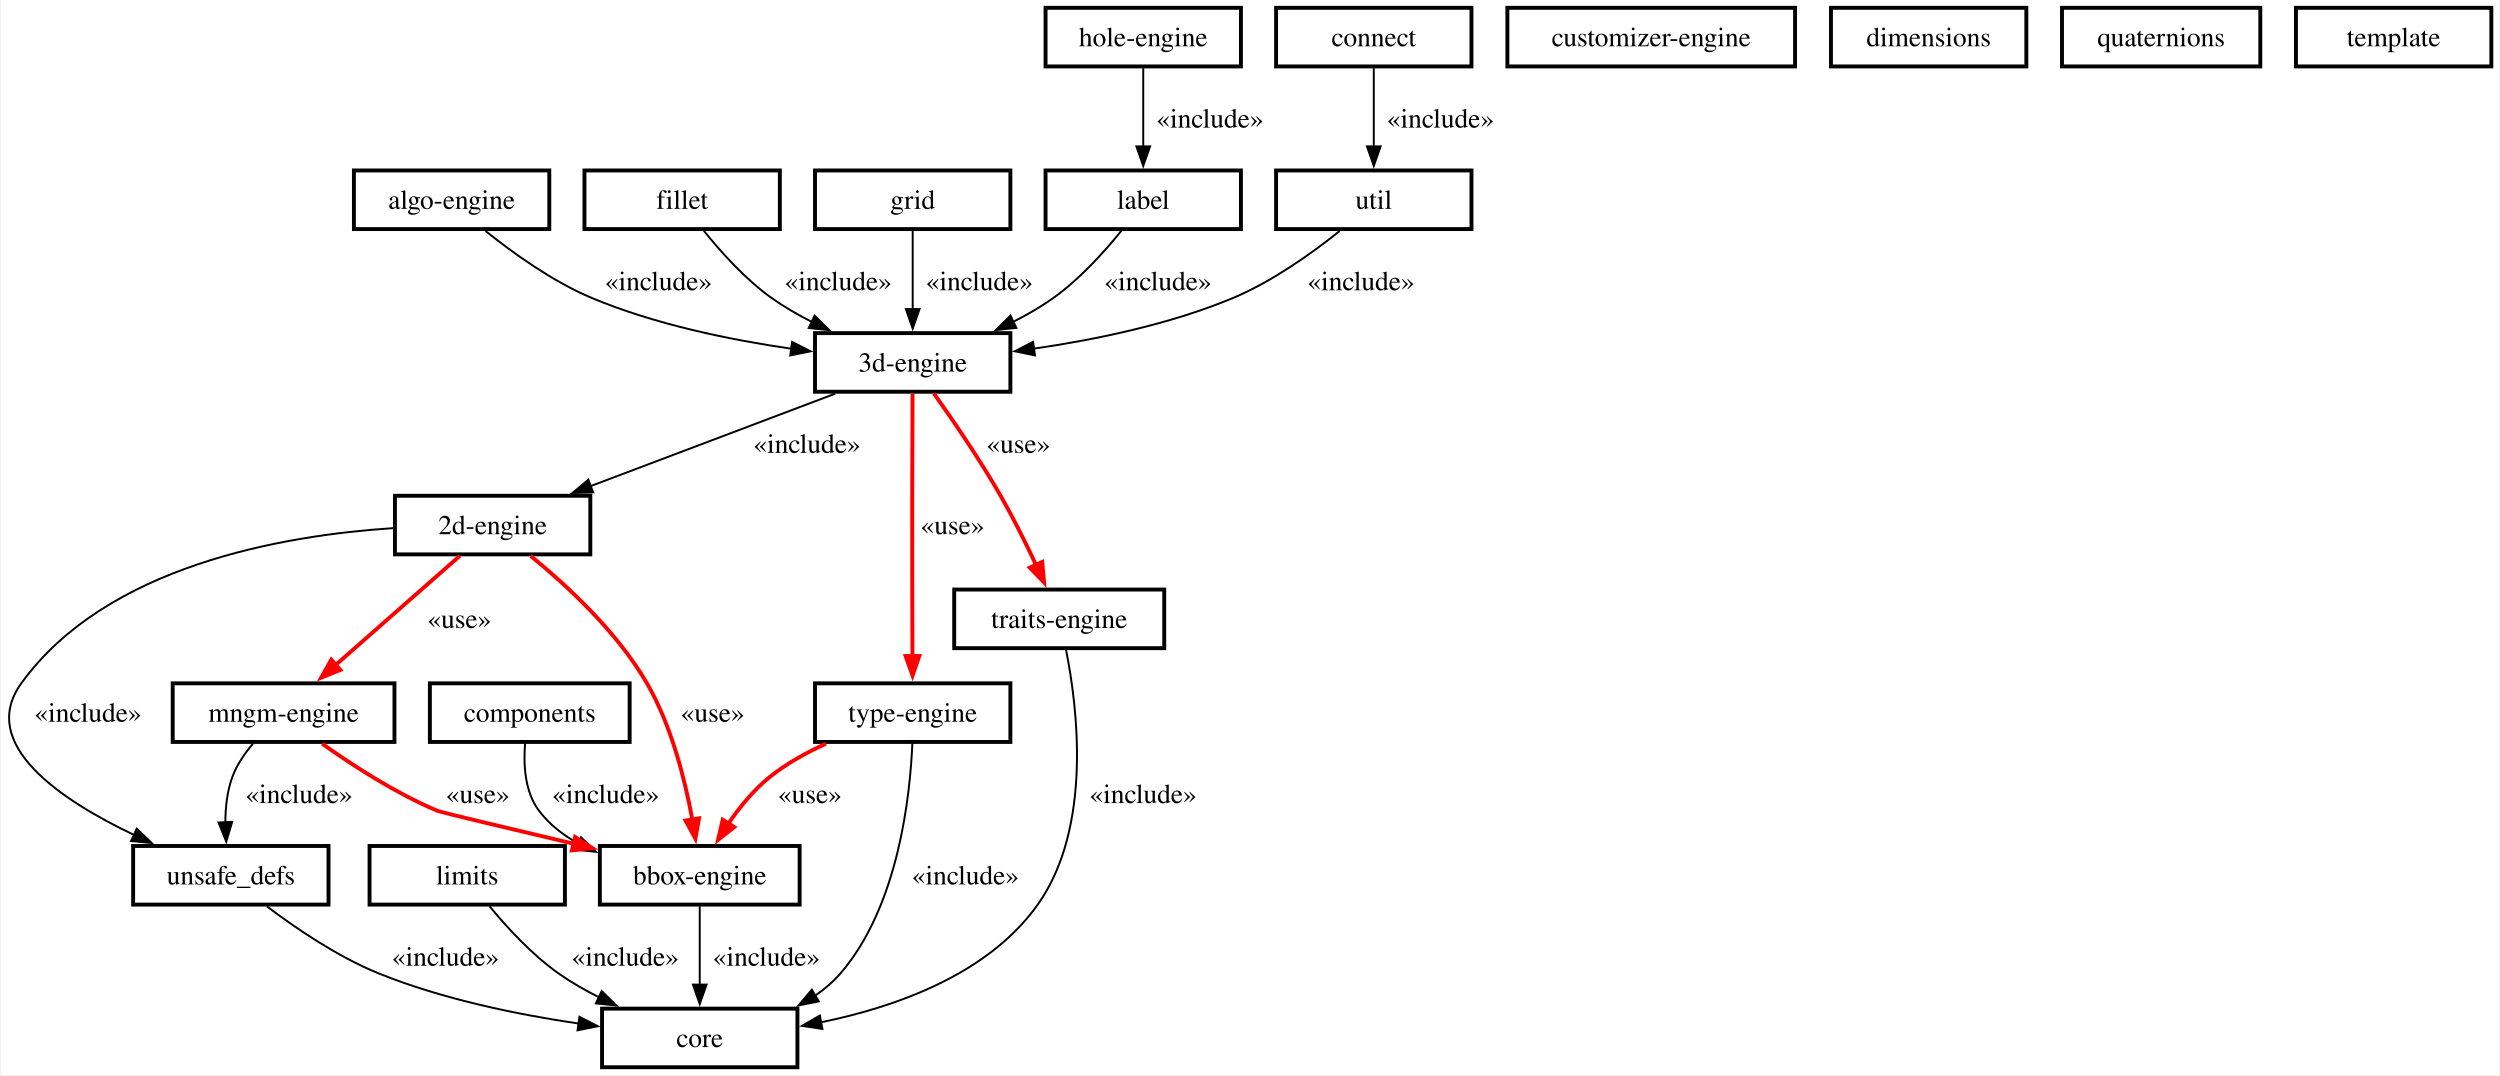
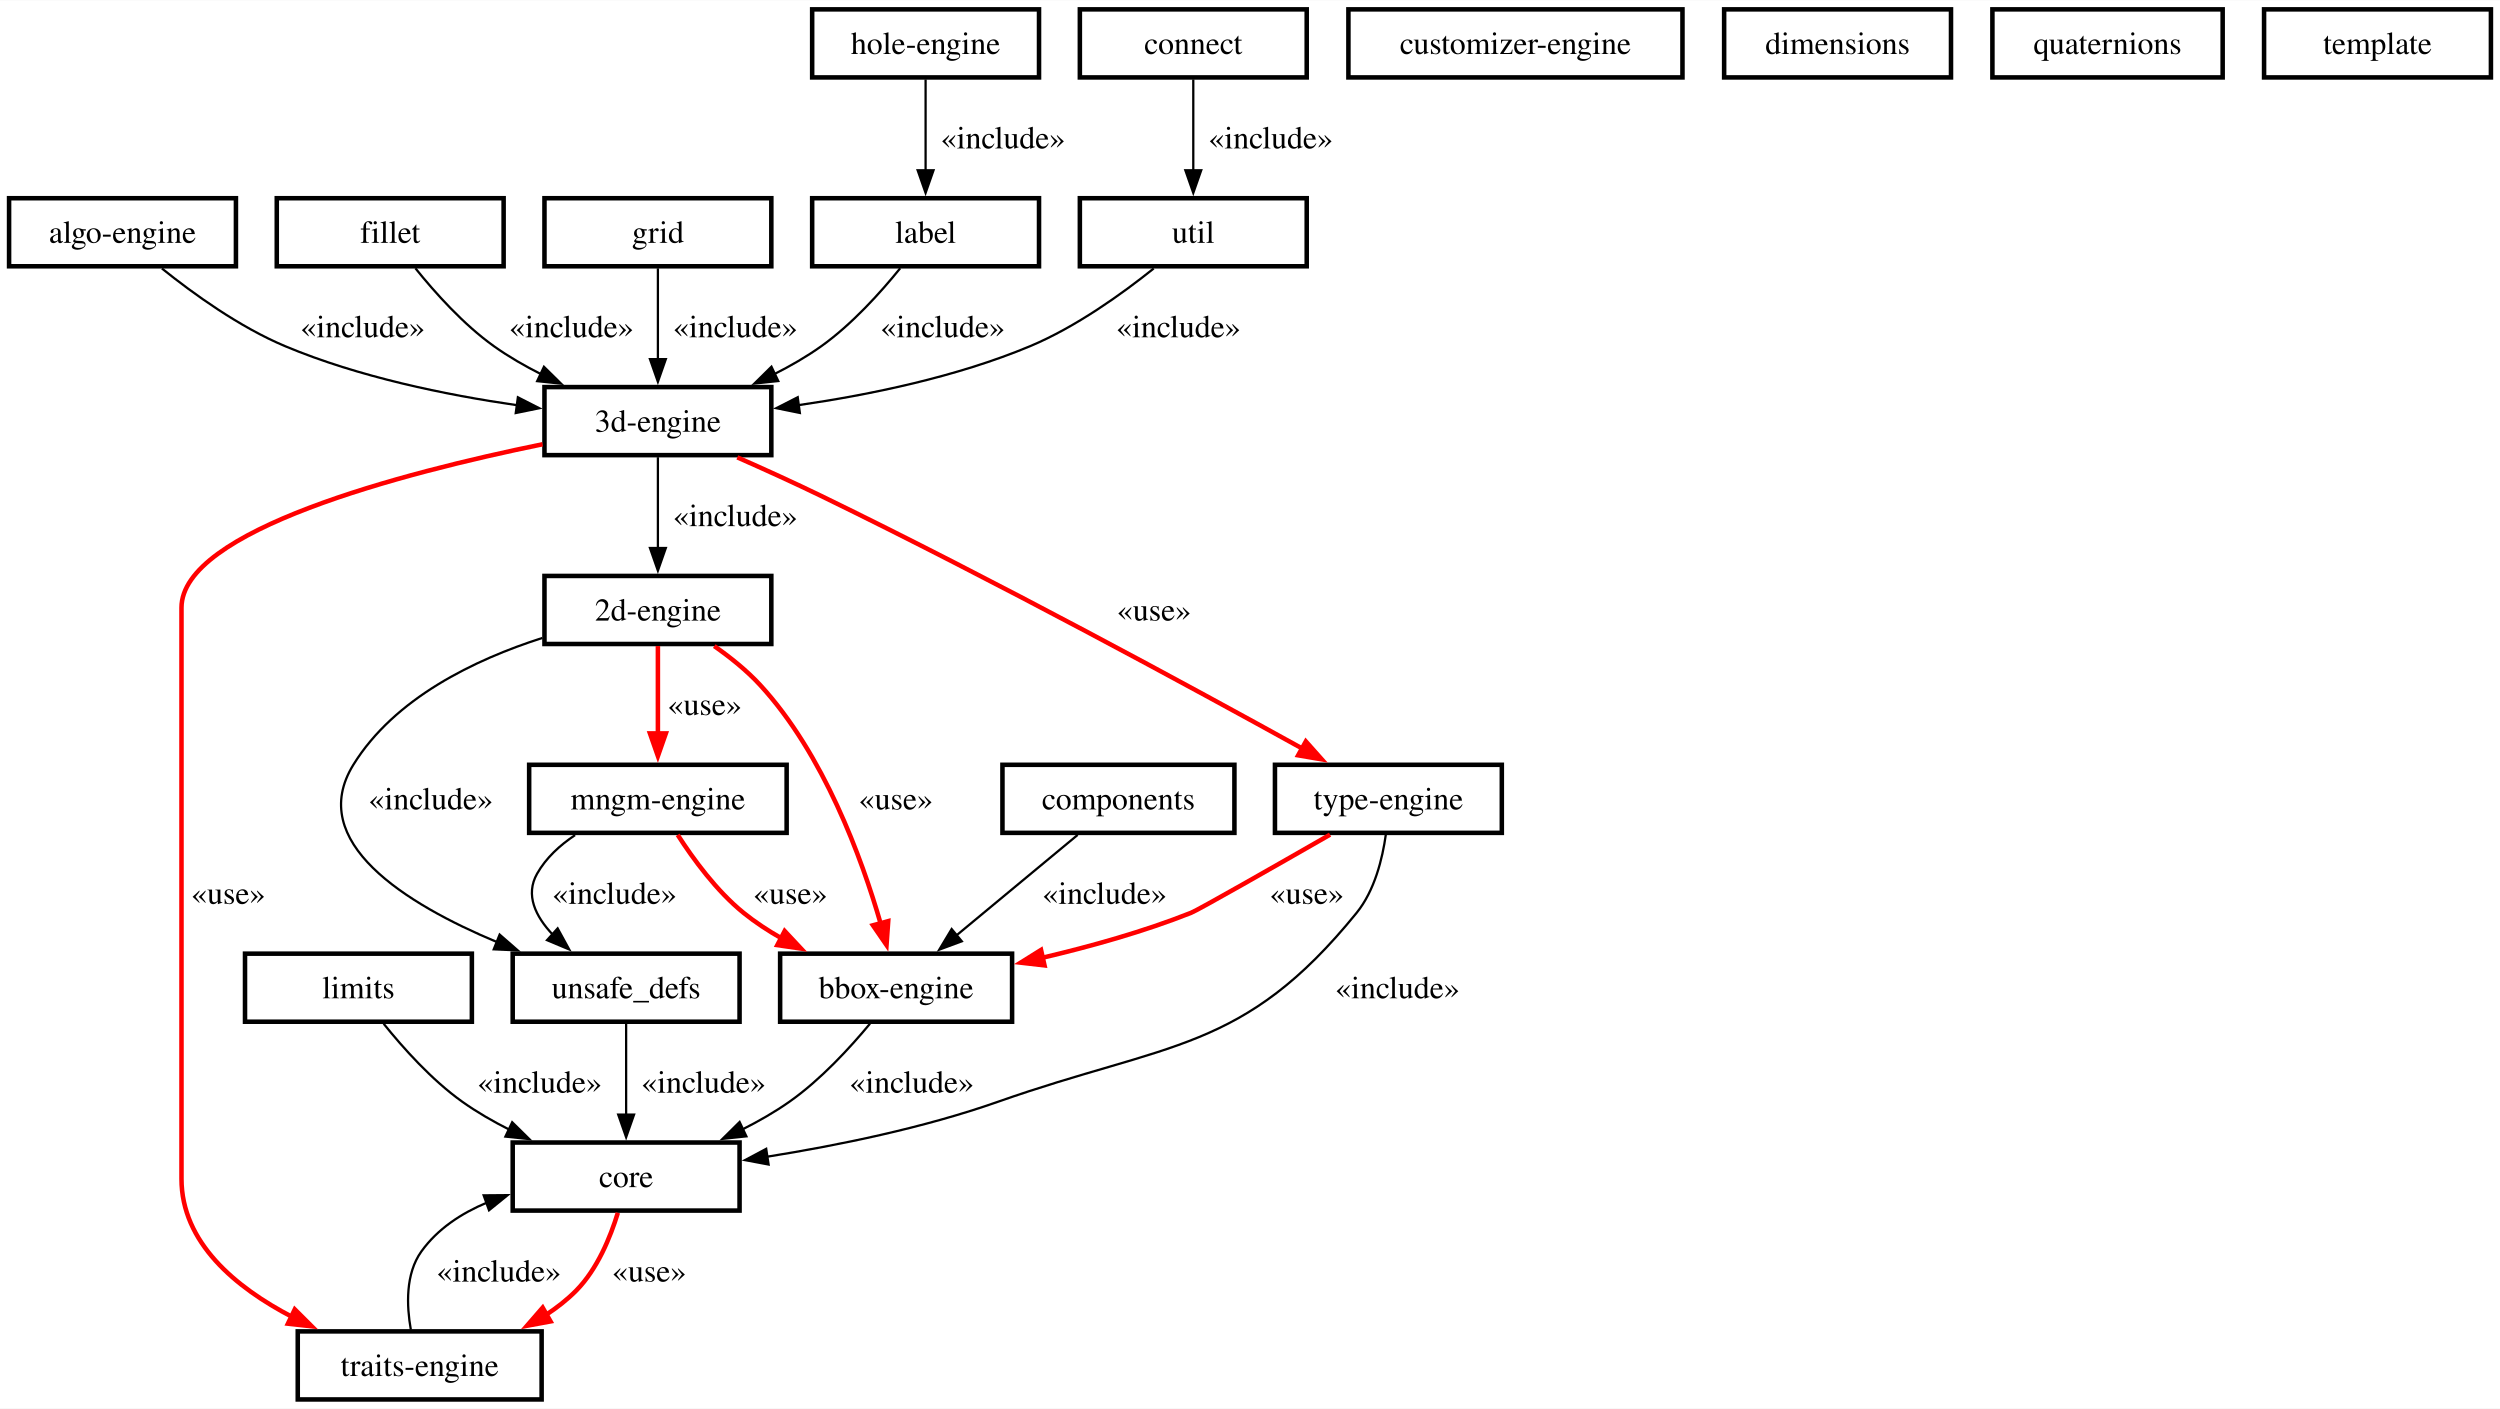
- <svg xmlns="http://www.w3.org/2000/svg" width="1279pt" height="550pt" viewBox="0.00 0.00 1278.71 550.25">
-   <g id="graph0" class="graph" transform="scale(1 1) rotate(0) translate(4 546.25)">
-     <polygon fill="white" stroke="none" points="-4,4 -4,-546.25 1274.71,-546.25 1274.71,4 -4,4" />
+ <svg xmlns="http://www.w3.org/2000/svg" width="1102pt" height="621pt" viewBox="0.00 0.00 1102.00 620.75">
+   <g id="graph0" class="graph" transform="scale(1 1) rotate(0) translate(4 616.75)">
+     <polygon fill="white" stroke="none" points="-4,4 -4,-616.75 1098,-616.75 1098,4 -4,4" />
    <g id="node1" class="node">
-       <polygon fill="white" stroke="black" stroke-width="2" points="297.71,-292.5 197.71,-292.5 197.71,-262.5 297.71,-262.5 297.71,-292.5" />
-       <text text-anchor="middle" x="247.71" y="-272.83" font-family="Times,serif" font-size="14.00">2d-engine</text>
+       <polygon fill="white" stroke="black" stroke-width="2" points="336,-363 236,-363 236,-333 336,-333 336,-363" />
+       <text text-anchor="middle" x="286" y="-343.33" font-family="Times,serif" font-size="14.00">2d-engine</text>
    </g>
    <g id="node4" class="node">
-       <polygon fill="white" stroke="black" stroke-width="2" points="404.84,-113.25 302.59,-113.25 302.59,-83.25 404.84,-83.25 404.84,-113.25" />
-       <text text-anchor="middle" x="353.71" y="-93.58" font-family="Times,serif" font-size="14.00">bbox-engine</text>
+       <polygon fill="white" stroke="black" stroke-width="2" points="442.13,-196.5 339.88,-196.5 339.88,-166.5 442.13,-166.5 442.13,-196.5" />
+       <text text-anchor="middle" x="391" y="-176.83" font-family="Times,serif" font-size="14.00">bbox-engine</text>
    </g>
    <g id="edge18" class="edge">
-       <path fill="none" stroke="red" stroke-width="2" d="M267.13,-261.76C285.12,-247.1 311.35,-223.02 326.71,-196.5 339.27,-174.82 346.22,-147.01 349.92,-126.69" />
-       <polygon fill="red" stroke="red" stroke-width="2" points="353.35,-127.41 351.49,-116.98 346.44,-126.28 353.35,-127.41" />
-       <text text-anchor="middle" x="360.31" y="-176.83" font-family="Times,serif" font-size="14.00">«use»</text>
+       <path fill="none" stroke="red" stroke-width="2" d="M310.85,-332.08C317.85,-327.18 325.15,-321.34 331,-315 359.08,-284.55 375.81,-238.73 384.2,-209.73" />
+       <polygon fill="red" stroke="red" stroke-width="2" points="387.53,-210.84 386.78,-200.27 380.78,-209 387.53,-210.84" />
+       <text text-anchor="middle" x="390.88" y="-260.08" font-family="Times,serif" font-size="14.00">«use»</text>
    </g>
    <g id="node15" class="node">
-       <polygon fill="white" stroke="black" stroke-width="2" points="197.46,-196.5 83.96,-196.5 83.96,-166.5 197.46,-166.5 197.46,-196.5" />
-       <text text-anchor="middle" x="140.71" y="-176.83" font-family="Times,serif" font-size="14.00">mngm-engine</text>
+       <polygon fill="white" stroke="black" stroke-width="2" points="342.75,-279.75 229.25,-279.75 229.25,-249.75 342.75,-249.75 342.75,-279.75" />
+       <text text-anchor="middle" x="286" y="-260.08" font-family="Times,serif" font-size="14.00">mngm-engine</text>
    </g>
    <g id="edge17" class="edge">
-       <path fill="none" stroke="red" stroke-width="2" d="M230.99,-261.81C213.98,-246.86 187.34,-223.46 167.4,-205.94" />
-       <polygon fill="red" stroke="red" stroke-width="2" points="169.76,-203.36 159.94,-199.39 165.14,-208.62 169.76,-203.36" />
-       <text text-anchor="middle" x="230.67" y="-224.83" font-family="Times,serif" font-size="14.00">«use»</text>
+       <path fill="none" stroke="red" stroke-width="2" d="M286,-332.1C286,-321.33 286,-306.47 286,-293.54" />
+       <polygon fill="red" stroke="red" stroke-width="2" points="289.5,-293.59 286,-283.59 282.5,-293.59 289.5,-293.59" />
+       <text text-anchor="middle" x="306.63" y="-301.7" font-family="Times,serif" font-size="14.00">«use»</text>
    </g>
    <g id="node20" class="node">
-       <polygon fill="white" stroke="black" stroke-width="2" points="163.71,-113.25 63.71,-113.25 63.71,-83.25 163.71,-83.25 163.71,-113.25" />
-       <text text-anchor="middle" x="113.71" y="-93.58" font-family="Times,serif" font-size="14.00">unsafe_defs</text>
+       <polygon fill="white" stroke="black" stroke-width="2" points="322,-196.5 222,-196.5 222,-166.5 322,-166.5 322,-196.5" />
+       <text text-anchor="middle" x="272" y="-176.83" font-family="Times,serif" font-size="14.00">unsafe_defs</text>
    </g>
    <g id="edge1" class="edge">
-       <path fill="none" stroke="black" d="M196.92,-275.93C139.93,-272.23 49.79,-256.52 6.46,-196.5 -16.02,-165.35 26.57,-136.73 64.55,-118.72" />
-       <polygon fill="black" stroke="black" points="65.55,-122.12 73.19,-114.78 62.64,-115.75 65.55,-122.12" />
-       <text text-anchor="middle" x="40.59" y="-176.83" font-family="Times,serif" font-size="14.00">«include»</text>
+       <path fill="none" stroke="black" d="M235.08,-335.67C205.22,-326.12 169.9,-309.14 151.75,-279.75 130.79,-245.81 174.66,-218.51 215.17,-201.57" />
+       <polygon fill="black" stroke="black" points="216.24,-204.92 224.22,-197.95 213.64,-198.42 216.24,-204.92" />
+       <text text-anchor="middle" x="185.88" y="-260.08" font-family="Times,serif" font-size="14.00">«include»</text>
    </g>
    <g id="node2" class="node">
-       <polygon fill="white" stroke="black" stroke-width="2" points="512.71,-375.75 412.71,-375.75 412.71,-345.75 512.71,-345.75 512.71,-375.75" />
-       <text text-anchor="middle" x="462.71" y="-356.08" font-family="Times,serif" font-size="14.00">3d-engine</text>
+       <polygon fill="white" stroke="black" stroke-width="2" points="336,-446.25 236,-446.25 236,-416.25 336,-416.25 336,-446.25" />
+       <text text-anchor="middle" x="286" y="-426.58" font-family="Times,serif" font-size="14.00">3d-engine</text>
    </g>
    <g id="edge2" class="edge">
-       <path fill="none" stroke="black" d="M423.03,-344.75C387.65,-331.38 335.71,-311.75 297.54,-297.33" />
-       <polygon fill="black" stroke="black" points="299.17,-294.21 288.58,-293.94 296.7,-300.75 299.17,-294.21" />
-       <text text-anchor="middle" x="408.6" y="-314.45" font-family="Times,serif" font-size="14.00">«include»</text>
+       <path fill="none" stroke="black" d="M286,-415.35C286,-404.12 286,-388.45 286,-375.15" />
+       <polygon fill="black" stroke="black" points="289.5,-375.32 286,-365.32 282.5,-375.32 289.5,-375.32" />
+       <text text-anchor="middle" x="320.13" y="-384.95" font-family="Times,serif" font-size="14.00">«include»</text>
    </g>
    <g id="node18" class="node">
-       <polygon fill="white" stroke="black" stroke-width="2" points="591.46,-244.5 483.96,-244.5 483.96,-214.5 591.46,-214.5 591.46,-244.5" />
-       <text text-anchor="middle" x="537.71" y="-224.83" font-family="Times,serif" font-size="14.00">traits-engine</text>
+       <polygon fill="white" stroke="black" stroke-width="2" points="234.75,-30 127.25,-30 127.25,0 234.75,0 234.75,-30" />
+       <text text-anchor="middle" x="181" y="-10.33" font-family="Times,serif" font-size="14.00">traits-engine</text>
    </g>
    <g id="edge19" class="edge">
-       <path fill="none" stroke="red" stroke-width="2" d="M473.52,-344.91C483.04,-331.53 497.03,-311.15 507.71,-292.5 514.23,-281.12 520.68,-268.1 525.91,-256.95" />
-       <polygon fill="red" stroke="red" stroke-width="2" points="528.99,-258.63 529.98,-248.08 522.63,-255.71 528.99,-258.63" />
-       <text text-anchor="middle" x="516.79" y="-314.45" font-family="Times,serif" font-size="14.00">«use»</text>
+       <path fill="none" stroke="red" stroke-width="2" d="M235.16,-421.05C173.01,-408.32 76,-383.01 76,-349 76,-349 76,-349 76,-97.25 76,-69.17 99.78,-49.41 124.71,-36.42" />
+       <polygon fill="red" stroke="red" stroke-width="2" points="125.94,-39.71 133.44,-32.23 122.91,-33.4 125.94,-39.71" />
+       <text text-anchor="middle" x="96.63" y="-218.45" font-family="Times,serif" font-size="14.00">«use»</text>
    </g>
    <g id="node19" class="node">
-       <polygon fill="white" stroke="black" stroke-width="2" points="512.71,-196.5 412.71,-196.5 412.71,-166.5 512.71,-166.5 512.71,-196.5" />
-       <text text-anchor="middle" x="462.71" y="-176.83" font-family="Times,serif" font-size="14.00">type-engine</text>
+       <polygon fill="white" stroke="black" stroke-width="2" points="658,-279.75 558,-279.75 558,-249.75 658,-249.75 658,-279.75" />
+       <text text-anchor="middle" x="608" y="-260.08" font-family="Times,serif" font-size="14.00">type-engine</text>
    </g>
    <g id="edge20" class="edge">
-       <path fill="none" stroke="red" stroke-width="2" d="M462.64,-344.79C462.58,-331.16 462.5,-310.48 462.46,-292.5 462.41,-264.48 462.5,-232.45 462.59,-210.21" />
-       <polygon fill="red" stroke="red" stroke-width="2" points="466.09,-210.49 462.63,-200.47 459.09,-210.46 466.09,-210.49" />
-       <text text-anchor="middle" x="483.09" y="-272.83" font-family="Times,serif" font-size="14.00">«use»</text>
+       <path fill="none" stroke="red" stroke-width="2" d="M321.01,-415.27C332.84,-410.05 346.07,-404.05 358,-398.25 434.31,-361.13 521.48,-313.77 570.09,-286.89" />
+       <polygon fill="red" stroke="red" stroke-width="2" points="571.61,-290.06 578.66,-282.15 568.22,-283.93 571.61,-290.06" />
+       <text text-anchor="middle" x="504.7" y="-343.33" font-family="Times,serif" font-size="14.00">«use»</text>
    </g>
    <g id="node3" class="node">
-       <polygon fill="white" stroke="black" stroke-width="2" points="276.71,-459 176.71,-459 176.71,-429 276.71,-429 276.71,-459" />
-       <text text-anchor="middle" x="226.71" y="-439.33" font-family="Times,serif" font-size="14.00">algo-engine</text>
+       <polygon fill="white" stroke="black" stroke-width="2" points="100,-529.5 0,-529.5 0,-499.5 100,-499.5 100,-529.5" />
+       <text text-anchor="middle" x="50" y="-509.83" font-family="Times,serif" font-size="14.00">algo-engine</text>
    </g>
    <g id="edge3" class="edge">
-       <path fill="none" stroke="black" d="M244.09,-428.03C257.92,-416.9 278.26,-402.22 298.46,-393.75 330.8,-380.19 369.15,-372.31 400.65,-367.76" />
-       <polygon fill="black" stroke="black" points="400.99,-371.25 410.43,-366.43 400.05,-364.31 400.99,-371.25" />
-       <text text-anchor="middle" x="332.59" y="-397.7" font-family="Times,serif" font-size="14.00">«include»</text>
+       <path fill="none" stroke="black" d="M67.37,-498.53C81.21,-487.4 101.55,-472.72 121.75,-464.25 154.08,-450.69 192.43,-442.81 223.94,-438.26" />
+       <polygon fill="black" stroke="black" points="224.28,-441.75 233.72,-436.93 223.34,-434.81 224.28,-441.75" />
+       <text text-anchor="middle" x="155.88" y="-468.2" font-family="Times,serif" font-size="14.00">«include»</text>
    </g>
    <g id="node7" class="node">
-       <polygon fill="white" stroke="black" stroke-width="2" points="403.71,-30 303.71,-30 303.71,0 403.71,0 403.71,-30" />
-       <text text-anchor="middle" x="353.71" y="-10.33" font-family="Times,serif" font-size="14.00">core</text>
+       <polygon fill="white" stroke="black" stroke-width="2" points="322,-113.25 222,-113.25 222,-83.25 322,-83.25 322,-113.25" />
+       <text text-anchor="middle" x="272" y="-93.58" font-family="Times,serif" font-size="14.00">core</text>
    </g>
    <g id="edge4" class="edge">
-       <path fill="none" stroke="black" d="M353.71,-82.35C353.71,-71.12 353.71,-55.45 353.71,-42.15" />
-       <polygon fill="black" stroke="black" points="357.21,-42.32 353.71,-32.32 350.21,-42.32 357.21,-42.32" />
-       <text text-anchor="middle" x="387.84" y="-51.95" font-family="Times,serif" font-size="14.00">«include»</text>
+       <path fill="none" stroke="black" d="M379.5,-165.65C370.68,-155.01 357.72,-140.91 344,-131.25 337.54,-126.7 330.33,-122.58 323.04,-118.92" />
+       <polygon fill="black" stroke="black" points="325.01,-115.98 314.48,-114.86 322.02,-122.31 325.01,-115.98" />
+       <text text-anchor="middle" x="397.89" y="-135.2" font-family="Times,serif" font-size="14.00">«include»</text>
    </g>
    <g id="node5" class="node">
-       <polygon fill="white" stroke="black" stroke-width="2" points="317.84,-196.5 215.59,-196.5 215.59,-166.5 317.84,-166.5 317.84,-196.5" />
-       <text text-anchor="middle" x="266.71" y="-176.83" font-family="Times,serif" font-size="14.00">components</text>
+       <polygon fill="white" stroke="black" stroke-width="2" points="540.13,-279.75 437.88,-279.75 437.88,-249.75 540.13,-249.75 540.13,-279.75" />
+       <text text-anchor="middle" x="489" y="-260.08" font-family="Times,serif" font-size="14.00">components</text>
    </g>
    <g id="edge5" class="edge">
-       <path fill="none" stroke="black" d="M264.32,-165.68C263.45,-155.07 264.1,-140.98 271.46,-131.25 276.8,-124.21 283.9,-118.71 291.7,-114.43" />
-       <polygon fill="black" stroke="black" points="292.97,-117.7 300.52,-110.27 289.98,-111.37 292.97,-117.7" />
-       <text text-anchor="middle" x="305.59" y="-135.2" font-family="Times,serif" font-size="14.00">«include»</text>
+       <path fill="none" stroke="black" d="M471.03,-248.85C455.97,-236.36 434.27,-218.37 417.27,-204.28" />
+       <polygon fill="black" stroke="black" points="419.96,-201.96 410.03,-198.27 415.49,-207.35 419.96,-201.96" />
+       <text text-anchor="middle" x="482.9" y="-218.45" font-family="Times,serif" font-size="14.00">«include»</text>
    </g>
    <g id="node6" class="node">
-       <polygon fill="white" stroke="black" stroke-width="2" points="748.71,-542.25 648.71,-542.25 648.71,-512.25 748.71,-512.25 748.71,-542.25" />
-       <text text-anchor="middle" x="698.71" y="-522.58" font-family="Times,serif" font-size="14.00">connect</text>
+       <polygon fill="white" stroke="black" stroke-width="2" points="572,-612.75 472,-612.75 472,-582.75 572,-582.75 572,-612.75" />
+       <text text-anchor="middle" x="522" y="-593.08" font-family="Times,serif" font-size="14.00">connect</text>
    </g>
    <g id="node21" class="node">
-       <polygon fill="white" stroke="black" stroke-width="2" points="748.71,-459 648.71,-459 648.71,-429 748.71,-429 748.71,-459" />
-       <text text-anchor="middle" x="698.71" y="-439.33" font-family="Times,serif" font-size="14.00">util</text>
+       <polygon fill="white" stroke="black" stroke-width="2" points="572,-529.5 472,-529.5 472,-499.5 572,-499.5 572,-529.5" />
+       <text text-anchor="middle" x="522" y="-509.83" font-family="Times,serif" font-size="14.00">util</text>
    </g>
    <g id="edge6" class="edge">
-       <path fill="none" stroke="black" d="M698.71,-511.35C698.71,-500.12 698.71,-484.45 698.71,-471.15" />
-       <polygon fill="black" stroke="black" points="702.21,-471.32 698.71,-461.32 695.21,-471.32 702.21,-471.32" />
-       <text text-anchor="middle" x="732.84" y="-480.95" font-family="Times,serif" font-size="14.00">«include»</text>
+       <path fill="none" stroke="black" d="M522,-581.85C522,-570.62 522,-554.95 522,-541.65" />
+       <polygon fill="black" stroke="black" points="525.5,-541.82 522,-531.82 518.5,-541.82 525.5,-541.82" />
+       <text text-anchor="middle" x="556.13" y="-551.45" font-family="Times,serif" font-size="14.00">«include»</text>
+     </g>
+     <g id="edge21" class="edge">
+       <path fill="none" stroke="red" stroke-width="2" d="M268.35,-82.28C265.08,-71.59 259.34,-57.47 250,-48 246.03,-43.98 241.47,-40.41 236.61,-37.25" />
+       <polygon fill="red" stroke="red" stroke-width="2" points="238.68,-34.4 228.26,-32.48 235.21,-40.48 238.68,-34.4" />
+       <text text-anchor="middle" x="282.16" y="-51.95" font-family="Times,serif" font-size="14.00">«use»</text>
    </g>
    <g id="node8" class="node">
-       <polygon fill="white" stroke="black" stroke-width="2" points="914.34,-542.25 767.09,-542.25 767.09,-512.25 914.34,-512.25 914.34,-542.25" />
-       <text text-anchor="middle" x="840.71" y="-522.58" font-family="Times,serif" font-size="14.00">customizer-engine</text>
+       <polygon fill="white" stroke="black" stroke-width="2" points="737.63,-612.75 590.38,-612.75 590.38,-582.75 737.63,-582.75 737.63,-612.75" />
+       <text text-anchor="middle" x="664" y="-593.08" font-family="Times,serif" font-size="14.00">customizer-engine</text>
    </g>
    <g id="node9" class="node">
-       <polygon fill="white" stroke="black" stroke-width="2" points="1032.71,-542.25 932.71,-542.25 932.71,-512.25 1032.71,-512.25 1032.71,-542.25" />
-       <text text-anchor="middle" x="982.71" y="-522.58" font-family="Times,serif" font-size="14.00">dimensions</text>
+       <polygon fill="white" stroke="black" stroke-width="2" points="856,-612.75 756,-612.75 756,-582.75 856,-582.75 856,-612.75" />
+       <text text-anchor="middle" x="806" y="-593.08" font-family="Times,serif" font-size="14.00">dimensions</text>
    </g>
    <g id="node10" class="node">
-       <polygon fill="white" stroke="black" stroke-width="2" points="394.71,-459 294.71,-459 294.71,-429 394.71,-429 394.71,-459" />
-       <text text-anchor="middle" x="344.71" y="-439.33" font-family="Times,serif" font-size="14.00">fillet</text>
+       <polygon fill="white" stroke="black" stroke-width="2" points="218,-529.5 118,-529.5 118,-499.5 218,-499.5 218,-529.5" />
+       <text text-anchor="middle" x="168" y="-509.83" font-family="Times,serif" font-size="14.00">fillet</text>
    </g>
    <g id="edge7" class="edge">
-       <path fill="none" stroke="black" d="M355.82,-428.12C364.37,-417.47 376.97,-403.37 390.46,-393.75 396.91,-389.15 404.13,-385 411.44,-381.32" />
-       <polygon fill="black" stroke="black" points="412.49,-384.7 420.03,-377.26 409.5,-378.37 412.49,-384.7" />
-       <text text-anchor="middle" x="424.59" y="-397.7" font-family="Times,serif" font-size="14.00">«include»</text>
+       <path fill="none" stroke="black" d="M179.11,-498.62C187.66,-487.97 200.26,-473.87 213.75,-464.25 220.2,-459.65 227.42,-455.5 234.73,-451.82" />
+       <polygon fill="black" stroke="black" points="235.77,-455.2 243.32,-447.76 232.78,-448.87 235.77,-455.2" />
+       <text text-anchor="middle" x="247.88" y="-468.2" font-family="Times,serif" font-size="14.00">«include»</text>
    </g>
    <g id="node11" class="node">
-       <polygon fill="white" stroke="black" stroke-width="2" points="512.71,-459 412.71,-459 412.71,-429 512.71,-429 512.71,-459" />
-       <text text-anchor="middle" x="462.71" y="-439.33" font-family="Times,serif" font-size="14.00">grid</text>
+       <polygon fill="white" stroke="black" stroke-width="2" points="336,-529.5 236,-529.5 236,-499.5 336,-499.5 336,-529.5" />
+       <text text-anchor="middle" x="286" y="-509.83" font-family="Times,serif" font-size="14.00">grid</text>
    </g>
    <g id="edge8" class="edge">
-       <path fill="none" stroke="black" d="M462.71,-428.1C462.71,-416.87 462.71,-401.2 462.71,-387.9" />
-       <polygon fill="black" stroke="black" points="466.21,-388.07 462.71,-378.07 459.21,-388.07 466.21,-388.07" />
-       <text text-anchor="middle" x="496.84" y="-397.7" font-family="Times,serif" font-size="14.00">«include»</text>
+       <path fill="none" stroke="black" d="M286,-498.6C286,-487.37 286,-471.7 286,-458.4" />
+       <polygon fill="black" stroke="black" points="289.5,-458.57 286,-448.57 282.5,-458.57 289.5,-458.57" />
+       <text text-anchor="middle" x="320.13" y="-468.2" font-family="Times,serif" font-size="14.00">«include»</text>
    </g>
    <g id="node12" class="node">
-       <polygon fill="white" stroke="black" stroke-width="2" points="630.71,-542.25 530.71,-542.25 530.71,-512.25 630.71,-512.25 630.71,-542.25" />
-       <text text-anchor="middle" x="580.71" y="-522.58" font-family="Times,serif" font-size="14.00">hole-engine</text>
+       <polygon fill="white" stroke="black" stroke-width="2" points="454,-612.75 354,-612.75 354,-582.75 454,-582.75 454,-612.75" />
+       <text text-anchor="middle" x="404" y="-593.08" font-family="Times,serif" font-size="14.00">hole-engine</text>
    </g>
    <g id="node13" class="node">
-       <polygon fill="white" stroke="black" stroke-width="2" points="630.71,-459 530.71,-459 530.71,-429 630.71,-429 630.71,-459" />
-       <text text-anchor="middle" x="580.71" y="-439.33" font-family="Times,serif" font-size="14.00">label</text>
+       <polygon fill="white" stroke="black" stroke-width="2" points="454,-529.5 354,-529.5 354,-499.5 454,-499.5 454,-529.5" />
+       <text text-anchor="middle" x="404" y="-509.83" font-family="Times,serif" font-size="14.00">label</text>
    </g>
    <g id="edge9" class="edge">
-       <path fill="none" stroke="black" d="M580.71,-511.35C580.71,-500.12 580.71,-484.45 580.71,-471.15" />
-       <polygon fill="black" stroke="black" points="584.21,-471.32 580.71,-461.32 577.21,-471.32 584.21,-471.32" />
-       <text text-anchor="middle" x="614.84" y="-480.95" font-family="Times,serif" font-size="14.00">«include»</text>
+       <path fill="none" stroke="black" d="M404,-581.85C404,-570.62 404,-554.95 404,-541.65" />
+       <polygon fill="black" stroke="black" points="407.5,-541.82 404,-531.82 400.5,-541.82 407.5,-541.82" />
+       <text text-anchor="middle" x="438.13" y="-551.45" font-family="Times,serif" font-size="14.00">«include»</text>
    </g>
    <g id="edge10" class="edge">
-       <path fill="none" stroke="black" d="M569.52,-428.13C560.92,-417.49 548.25,-403.39 534.71,-393.75 528.28,-389.17 521.08,-385.02 513.8,-381.35" />
-       <polygon fill="black" stroke="black" points="515.77,-378.42 505.24,-377.3 512.77,-384.74 515.77,-378.42" />
-       <text text-anchor="middle" x="588.26" y="-397.7" font-family="Times,serif" font-size="14.00">«include»</text>
+       <path fill="none" stroke="black" d="M392.81,-498.63C384.21,-487.99 371.53,-473.89 358,-464.25 351.57,-459.67 344.37,-455.52 337.08,-451.85" />
+       <polygon fill="black" stroke="black" points="339.06,-448.92 328.52,-447.8 336.06,-455.24 339.06,-448.92" />
+       <text text-anchor="middle" x="411.55" y="-468.2" font-family="Times,serif" font-size="14.00">«include»</text>
    </g>
    <g id="node14" class="node">
-       <polygon fill="white" stroke="black" stroke-width="2" points="284.71,-113.25 184.71,-113.25 184.71,-83.25 284.71,-83.25 284.71,-113.25" />
-       <text text-anchor="middle" x="234.71" y="-93.58" font-family="Times,serif" font-size="14.00">limits</text>
+       <polygon fill="white" stroke="black" stroke-width="2" points="204,-196.5 104,-196.5 104,-166.5 204,-166.5 204,-196.5" />
+       <text text-anchor="middle" x="154" y="-176.83" font-family="Times,serif" font-size="14.00">limits</text>
    </g>
    <g id="edge11" class="edge">
-       <path fill="none" stroke="black" d="M246.13,-82.39C254.89,-71.75 267.78,-57.65 281.46,-48 287.94,-43.43 295.17,-39.3 302.48,-35.64" />
-       <polygon fill="black" stroke="black" points="303.53,-39.01 311.08,-31.58 300.54,-32.68 303.53,-39.01" />
-       <text text-anchor="middle" x="315.59" y="-51.95" font-family="Times,serif" font-size="14.00">«include»</text>
-     </g>
-     <g id="edge21" class="edge">
-       <path fill="none" stroke="red" stroke-width="2" d="M160.44,-165.62C175.8,-154.68 198.04,-140.22 219.46,-131.25 221.26,-130.5 255.87,-122.25 289.49,-114.32" />
-       <polygon fill="red" stroke="red" stroke-width="2" points="289.89,-117.82 298.83,-112.12 288.29,-111.01 289.89,-117.82" />
-       <text text-anchor="middle" x="240.09" y="-135.2" font-family="Times,serif" font-size="14.00">«use»</text>
+       <path fill="none" stroke="black" d="M165.11,-165.62C173.66,-154.97 186.26,-140.87 199.75,-131.25 206.2,-126.65 213.42,-122.5 220.73,-118.82" />
+       <polygon fill="black" stroke="black" points="221.77,-122.2 229.32,-114.76 218.78,-115.87 221.77,-122.2" />
+       <text text-anchor="middle" x="233.88" y="-135.2" font-family="Times,serif" font-size="14.00">«include»</text>
+     </g>
+     <g id="edge22" class="edge">
+       <path fill="none" stroke="red" stroke-width="2" d="M294.72,-248.87C301.55,-238.23 311.86,-224.12 323.75,-214.5 328.83,-210.39 334.53,-206.65 340.41,-203.3" />
+       <polygon fill="red" stroke="red" stroke-width="2" points="341.88,-206.48 349.12,-198.74 338.64,-200.27 341.88,-206.48" />
+       <text text-anchor="middle" x="344.38" y="-218.45" font-family="Times,serif" font-size="14.00">«use»</text>
    </g>
    <g id="edge12" class="edge">
-       <path fill="none" stroke="black" d="M125,-165.57C120.77,-160.59 116.74,-154.71 114.46,-148.5 111.8,-141.23 110.93,-132.94 110.91,-125.26" />
-       <polygon fill="black" stroke="black" points="114.4,-125.6 111.38,-115.44 107.41,-125.26 114.4,-125.6" />
-       <text text-anchor="middle" x="148.59" y="-135.2" font-family="Times,serif" font-size="14.00">«include»</text>
+       <path fill="none" stroke="black" d="M249.49,-248.76C242.79,-244.3 236.68,-238.7 232.75,-231.75 227.46,-222.4 232.01,-212.97 239.63,-204.9" />
+       <polygon fill="black" stroke="black" points="241.81,-207.65 246.9,-198.36 237.12,-202.45 241.81,-207.65" />
+       <text text-anchor="middle" x="266.88" y="-218.45" font-family="Times,serif" font-size="14.00">«include»</text>
    </g>
    <g id="node16" class="node">
-       <polygon fill="white" stroke="black" stroke-width="2" points="1152.46,-542.25 1050.96,-542.25 1050.96,-512.25 1152.46,-512.25 1152.46,-542.25" />
-       <text text-anchor="middle" x="1101.71" y="-522.58" font-family="Times,serif" font-size="14.00">quaternions</text>
+       <polygon fill="white" stroke="black" stroke-width="2" points="975.75,-612.75 874.25,-612.75 874.25,-582.75 975.75,-582.75 975.75,-612.75" />
+       <text text-anchor="middle" x="925" y="-593.08" font-family="Times,serif" font-size="14.00">quaternions</text>
    </g>
    <g id="node17" class="node">
-       <polygon fill="white" stroke="black" stroke-width="2" points="1270.71,-542.25 1170.71,-542.25 1170.71,-512.25 1270.71,-512.25 1270.71,-542.25" />
-       <text text-anchor="middle" x="1220.71" y="-522.58" font-family="Times,serif" font-size="14.00">template</text>
+       <polygon fill="white" stroke="black" stroke-width="2" points="1094,-612.75 994,-612.75 994,-582.75 1094,-582.75 1094,-612.75" />
+       <text text-anchor="middle" x="1044" y="-593.08" font-family="Times,serif" font-size="14.00">template</text>
    </g>
    <g id="edge13" class="edge">
-       <path fill="none" stroke="black" d="M541.18,-213.67C546.88,-185.39 554.99,-123.03 526.71,-83.25 501.39,-47.63 454.35,-30.88 415.71,-23" />
-       <polygon fill="black" stroke="black" points="416.5,-19.59 406.03,-21.19 415.21,-26.47 416.5,-19.59" />
-       <text text-anchor="middle" x="580.63" y="-135.2" font-family="Times,serif" font-size="14.00">«include»</text>
-     </g>
-     <g id="edge22" class="edge">
-       <path fill="none" stroke="red" stroke-width="2" d="M418.34,-165.62C408.25,-161.05 398.01,-155.37 389.46,-148.5 381.31,-141.94 374.12,-133.09 368.36,-124.7" />
-       <polygon fill="red" stroke="red" stroke-width="2" points="371.38,-122.93 363.07,-116.36 365.47,-126.68 371.38,-122.93" />
-       <text text-anchor="middle" x="410.09" y="-135.2" font-family="Times,serif" font-size="14.00">«use»</text>
+       <path fill="none" stroke="black" d="M177.1,-30.73C175.21,-41.31 174.67,-55.39 181.75,-65.25 188.88,-75.18 199.35,-82.04 210.66,-86.78" />
+       <polygon fill="black" stroke="black" points="209.19,-89.97 219.79,-90.06 211.56,-83.39 209.19,-89.97" />
+       <text text-anchor="middle" x="215.88" y="-51.95" font-family="Times,serif" font-size="14.00">«include»</text>
+     </g>
+     <g id="edge23" class="edge">
+       <path fill="none" stroke="red" stroke-width="2" d="M582.29,-248.97C557.82,-234.94 524.25,-215.79 521,-214.5 500.24,-206.25 476.75,-199.69 455.5,-194.7" />
+       <polygon fill="red" stroke="red" stroke-width="2" points="456.42,-191.32 445.9,-192.54 454.89,-198.15 456.42,-191.32" />
+       <text text-anchor="middle" x="572.03" y="-218.45" font-family="Times,serif" font-size="14.00">«use»</text>
    </g>
    <g id="edge14" class="edge">
-       <path fill="none" stroke="black" d="M462.54,-165.89C461.45,-139.29 455.53,-82.52 425.71,-48 421.95,-43.65 417.49,-39.86 412.65,-36.57" />
-       <polygon fill="black" stroke="black" points="414.66,-33.7 404.27,-31.62 411.09,-39.72 414.66,-33.7" />
-       <text text-anchor="middle" x="489.69" y="-93.58" font-family="Times,serif" font-size="14.00">«include»</text>
+       <path fill="none" stroke="black" d="M606.87,-248.98C605.39,-238.38 601.95,-224.3 594,-214.5 544,-152.85 510.86,-157.63 436,-131.25 403.23,-119.7 365.21,-111.95 334.04,-106.98" />
+       <polygon fill="black" stroke="black" points="334.8,-103.55 324.39,-105.5 333.74,-110.47 334.8,-103.55" />
+       <text text-anchor="middle" x="612" y="-176.83" font-family="Times,serif" font-size="14.00">«include»</text>
    </g>
    <g id="edge15" class="edge">
-       <path fill="none" stroke="black" d="M132.2,-82.31C146.88,-71.2 168.38,-56.53 189.46,-48 221.96,-34.85 260.32,-26.99 291.79,-22.35" />
-       <polygon fill="black" stroke="black" points="292.13,-25.84 301.55,-20.99 291.17,-18.9 292.13,-25.84" />
-       <text text-anchor="middle" x="223.59" y="-51.95" font-family="Times,serif" font-size="14.00">«include»</text>
+       <path fill="none" stroke="black" d="M272,-165.6C272,-154.37 272,-138.7 272,-125.4" />
+       <polygon fill="black" stroke="black" points="275.5,-125.57 272,-115.57 268.5,-125.57 275.5,-125.57" />
+       <text text-anchor="middle" x="306.13" y="-135.2" font-family="Times,serif" font-size="14.00">«include»</text>
    </g>
    <g id="edge16" class="edge">
-       <path fill="none" stroke="black" d="M681.27,-428.03C667.38,-416.9 646.97,-402.23 626.71,-393.75 594.42,-380.24 556.13,-372.35 524.67,-367.79" />
-       <polygon fill="black" stroke="black" points="525.29,-364.35 514.91,-366.46 524.35,-371.28 525.29,-364.35" />
-       <text text-anchor="middle" x="692.16" y="-397.7" font-family="Times,serif" font-size="14.00">«include»</text>
+       <path fill="none" stroke="black" d="M504.56,-498.53C490.67,-487.4 470.26,-472.73 450,-464.25 417.71,-450.74 379.41,-442.85 347.96,-438.29" />
+       <polygon fill="black" stroke="black" points="348.58,-434.85 338.2,-436.96 347.64,-441.78 348.58,-434.85" />
+       <text text-anchor="middle" x="515.45" y="-468.2" font-family="Times,serif" font-size="14.00">«include»</text>
    </g>
  </g>
</svg>
